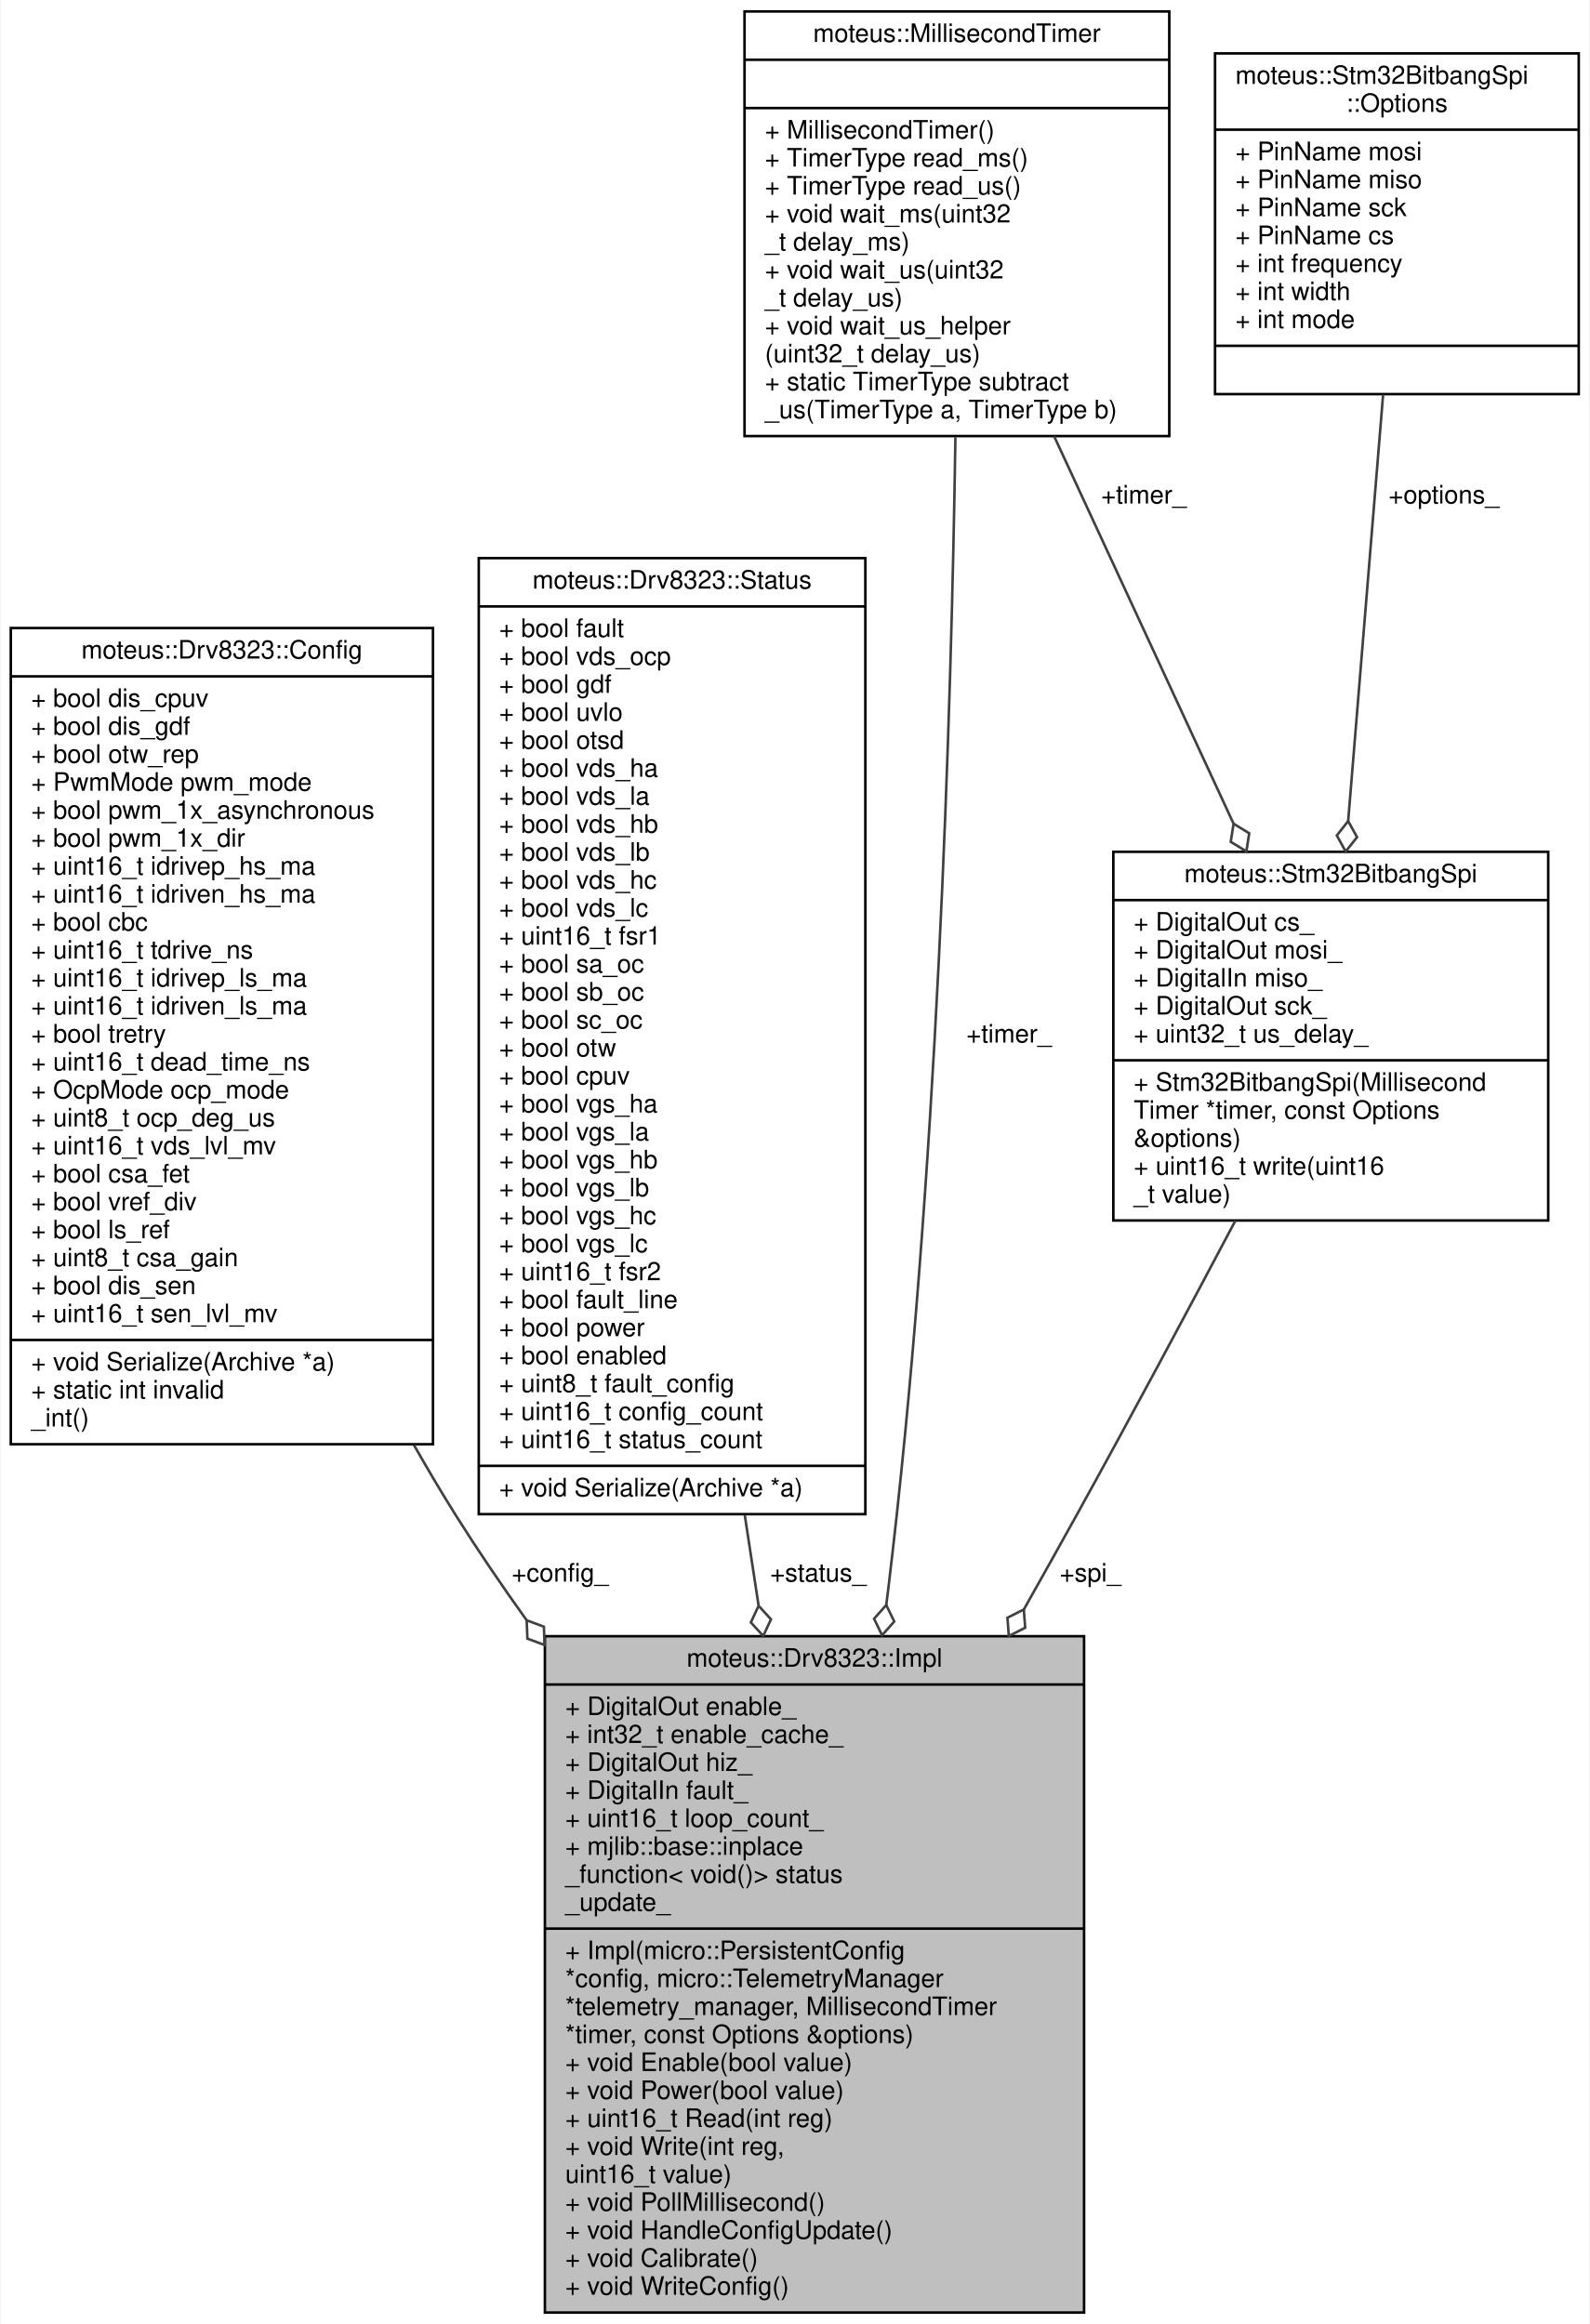
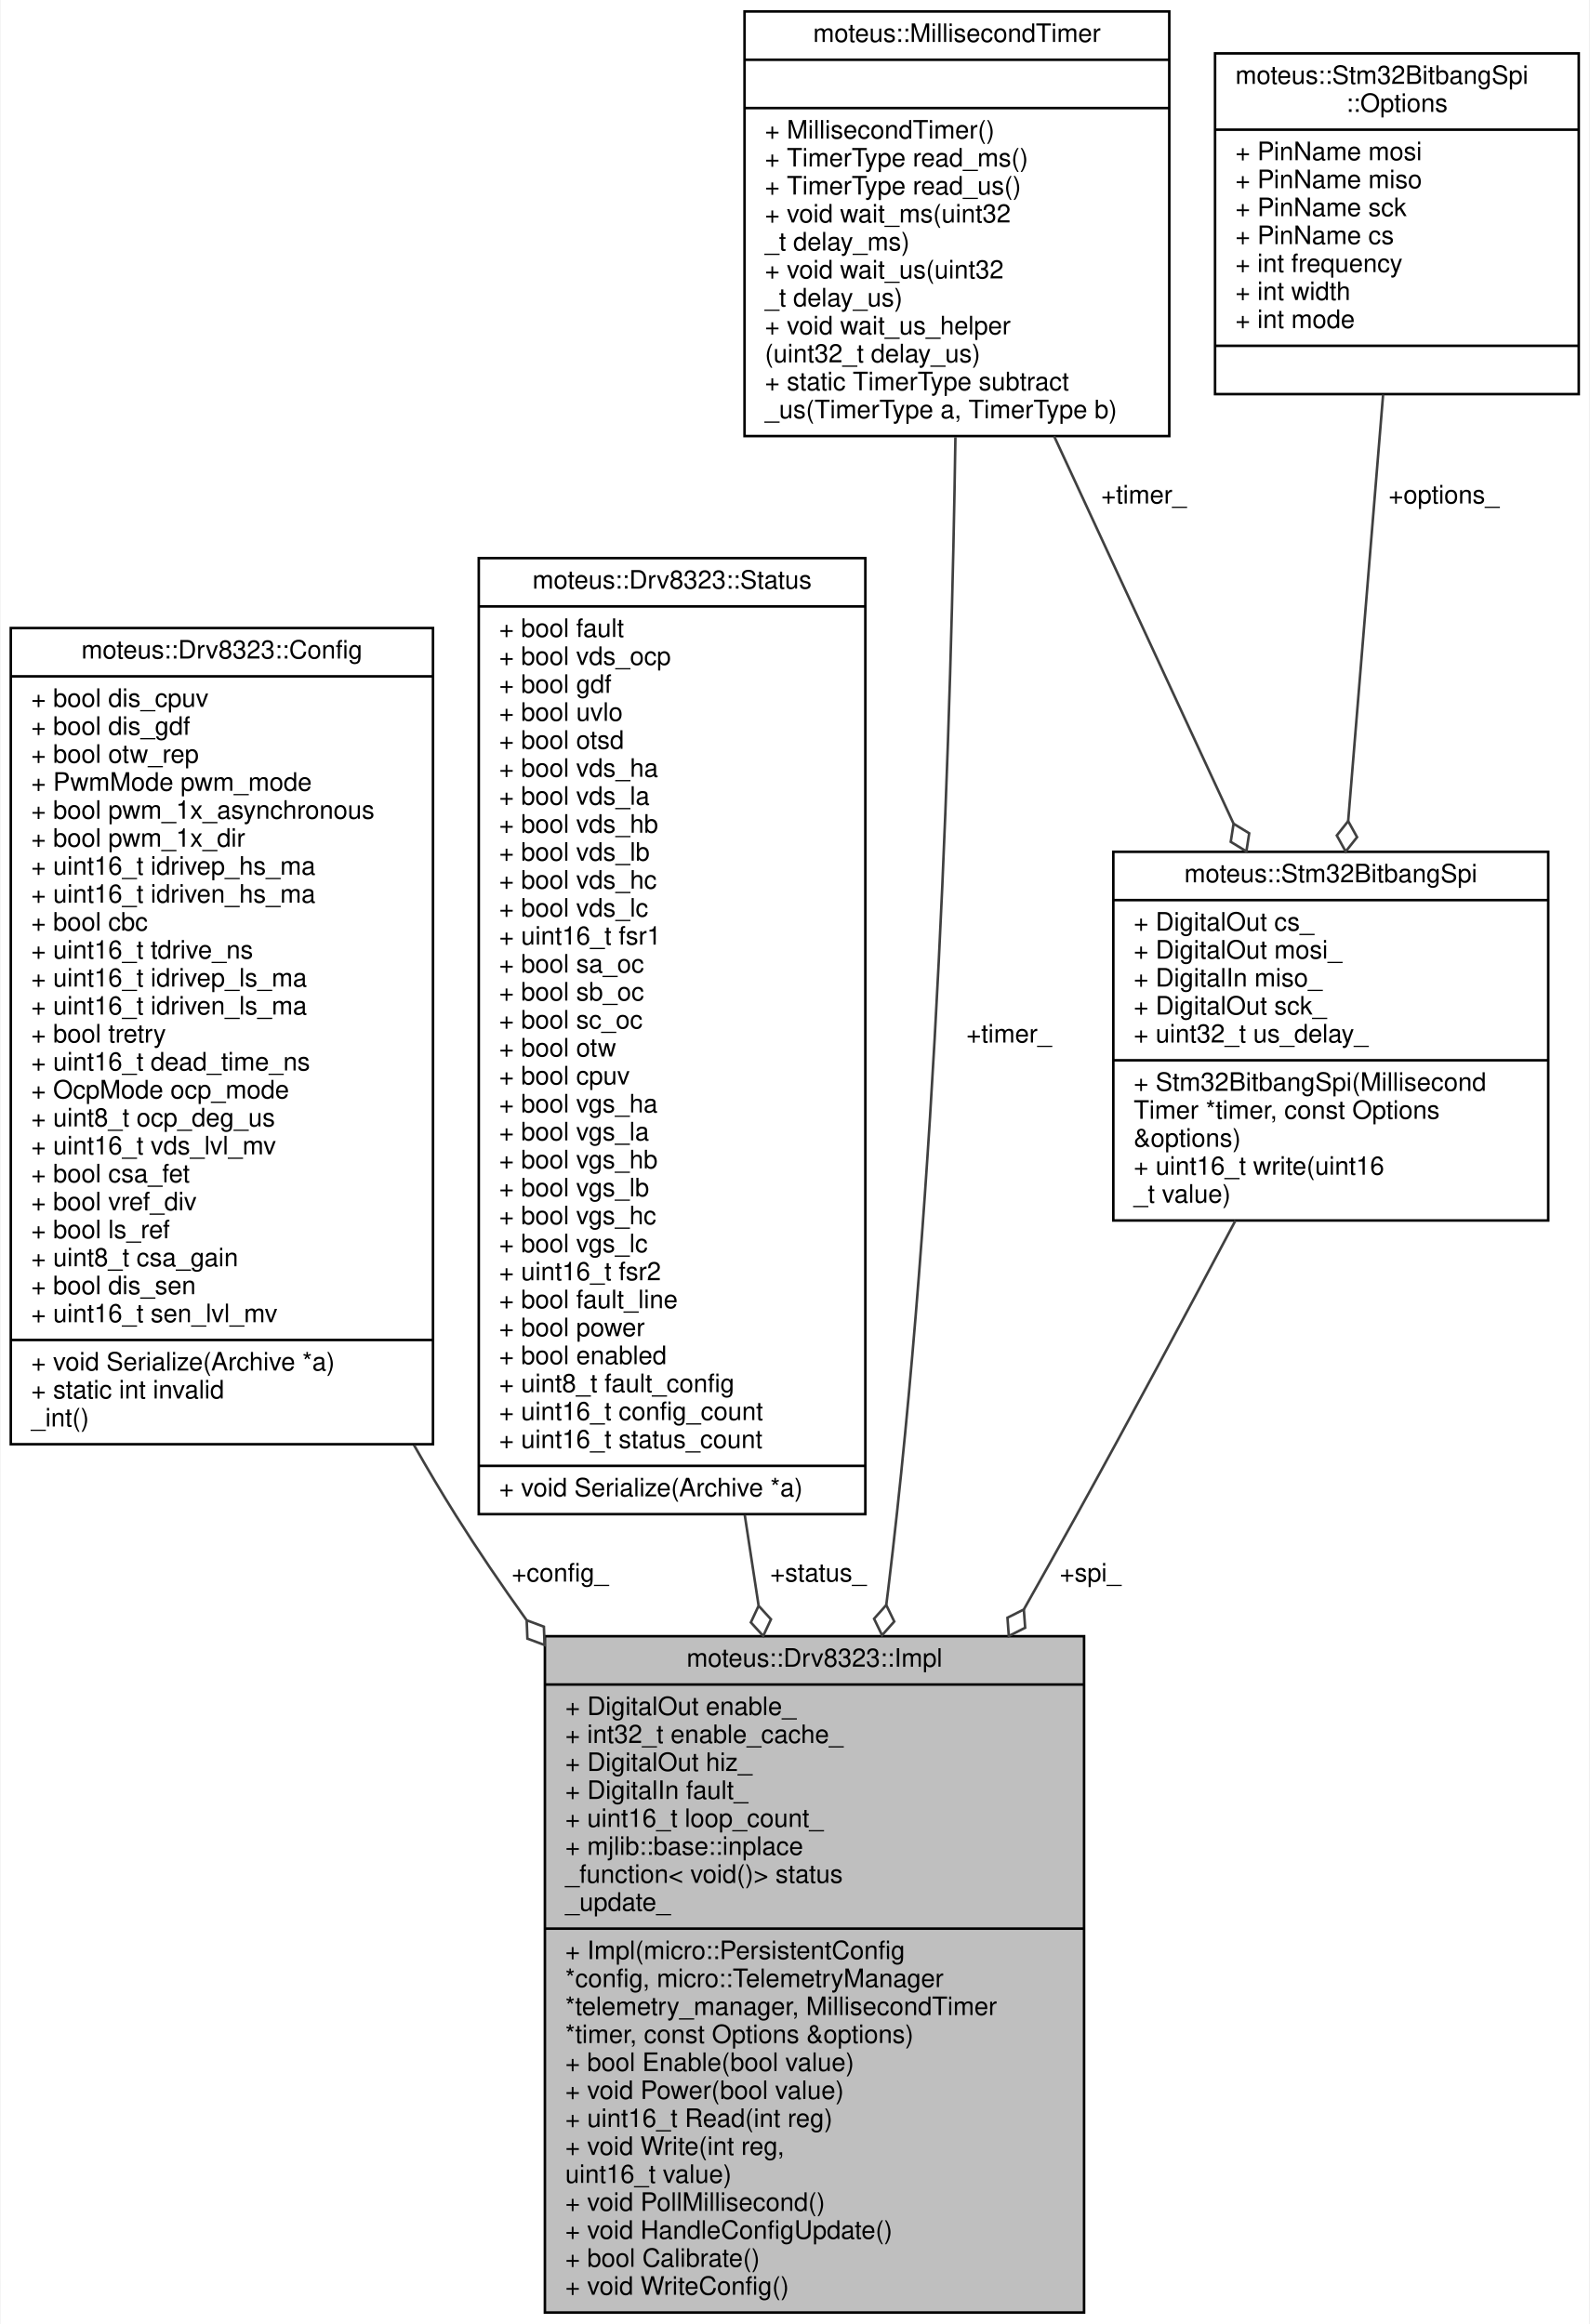
<svg xmlns="http://www.w3.org/2000/svg" xmlns:xlink="http://www.w3.org/1999/xlink" width="625pt" height="914pt" viewBox="0.00 0.00 624.50 914.00">
  <g id="graph0" class="graph" transform="scale(1 1) rotate(0) translate(4 910)">
    <polygon fill="white" stroke="transparent" points="-4,4 -4,-910 620.5,-910 620.5,4 -4,4" />
    <g id="node1" class="node">
      <g id="a_node1">
        <a xlink:title=" ">
          <polygon fill="#bfbfbf" stroke="black" points="210,-0.5 210,-266.5 422,-266.5 422,-0.5 210,-0.5" />
          <text text-anchor="middle" x="316" y="-254.5" font-family="Helvetica,sans-Serif" font-size="10.00">moteus::Drv8323::Impl</text>
          <polyline fill="none" stroke="black" points="210,-247.5 422,-247.5 " />
          <text text-anchor="start" x="218" y="-235.5" font-family="Helvetica,sans-Serif" font-size="10.00">+ DigitalOut enable_</text>
          <text text-anchor="start" x="218" y="-224.5" font-family="Helvetica,sans-Serif" font-size="10.00">+ int32_t enable_cache_</text>
          <text text-anchor="start" x="218" y="-213.5" font-family="Helvetica,sans-Serif" font-size="10.00">+ DigitalOut hiz_</text>
          <text text-anchor="start" x="218" y="-202.5" font-family="Helvetica,sans-Serif" font-size="10.00">+ DigitalIn fault_</text>
          <text text-anchor="start" x="218" y="-191.5" font-family="Helvetica,sans-Serif" font-size="10.00">+ uint16_t loop_count_</text>
          <text text-anchor="start" x="218" y="-180.5" font-family="Helvetica,sans-Serif" font-size="10.00">+ mjlib::base::inplace</text>
          <text text-anchor="start" x="218" y="-169.5" font-family="Helvetica,sans-Serif" font-size="10.00">_function&lt; void()&gt; status</text>
          <text text-anchor="start" x="218" y="-158.5" font-family="Helvetica,sans-Serif" font-size="10.00">_update_</text>
          <polyline fill="none" stroke="black" points="210,-151.5 422,-151.5 " />
          <text text-anchor="start" x="218" y="-139.5" font-family="Helvetica,sans-Serif" font-size="10.00">+ Impl(micro::PersistentConfig</text>
          <text text-anchor="start" x="218" y="-128.5" font-family="Helvetica,sans-Serif" font-size="10.00"> *config, micro::TelemetryManager</text>
          <text text-anchor="start" x="218" y="-117.5" font-family="Helvetica,sans-Serif" font-size="10.00"> *telemetry_manager, MillisecondTimer</text>
          <text text-anchor="start" x="218" y="-106.5" font-family="Helvetica,sans-Serif" font-size="10.00"> *timer, const Options &amp;options)</text>
-           <text text-anchor="start" x="218" y="-95.5" font-family="Helvetica,sans-Serif" font-size="10.00">+ void Enable(bool value)</text>
+           <text text-anchor="start" x="218" y="-95.5" font-family="Helvetica,sans-Serif" font-size="10.00">+ bool Enable(bool value)</text>
          <text text-anchor="start" x="218" y="-84.5" font-family="Helvetica,sans-Serif" font-size="10.00">+ void Power(bool value)</text>
          <text text-anchor="start" x="218" y="-73.5" font-family="Helvetica,sans-Serif" font-size="10.00">+ uint16_t Read(int reg)</text>
          <text text-anchor="start" x="218" y="-62.5" font-family="Helvetica,sans-Serif" font-size="10.00">+ void Write(int reg,</text>
          <text text-anchor="start" x="218" y="-51.5" font-family="Helvetica,sans-Serif" font-size="10.00"> uint16_t value)</text>
          <text text-anchor="start" x="218" y="-40.5" font-family="Helvetica,sans-Serif" font-size="10.00">+ void PollMillisecond()</text>
          <text text-anchor="start" x="218" y="-29.5" font-family="Helvetica,sans-Serif" font-size="10.00">+ void HandleConfigUpdate()</text>
-           <text text-anchor="start" x="218" y="-18.5" font-family="Helvetica,sans-Serif" font-size="10.00">+ void Calibrate()</text>
+           <text text-anchor="start" x="218" y="-18.5" font-family="Helvetica,sans-Serif" font-size="10.00">+ bool Calibrate()</text>
          <text text-anchor="start" x="218" y="-7.5" font-family="Helvetica,sans-Serif" font-size="10.00">+ void WriteConfig()</text>
        </a>
      </g>
    </g>
    <g id="node2" class="node">
      <g id="a_node2">
        <a xlink:href="$d2/d8d/structmoteus_1_1Drv8323_1_1Config.html" xlink:title=" ">
          <polygon fill="white" stroke="black" points="0,-342 0,-663 166,-663 166,-342 0,-342" />
          <text text-anchor="middle" x="83" y="-651" font-family="Helvetica,sans-Serif" font-size="10.00">moteus::Drv8323::Config</text>
          <polyline fill="none" stroke="black" points="0,-644 166,-644 " />
          <text text-anchor="start" x="8" y="-632" font-family="Helvetica,sans-Serif" font-size="10.00">+ bool dis_cpuv</text>
          <text text-anchor="start" x="8" y="-621" font-family="Helvetica,sans-Serif" font-size="10.00">+ bool dis_gdf</text>
          <text text-anchor="start" x="8" y="-610" font-family="Helvetica,sans-Serif" font-size="10.00">+ bool otw_rep</text>
          <text text-anchor="start" x="8" y="-599" font-family="Helvetica,sans-Serif" font-size="10.00">+ PwmMode pwm_mode</text>
          <text text-anchor="start" x="8" y="-588" font-family="Helvetica,sans-Serif" font-size="10.00">+ bool pwm_1x_asynchronous</text>
          <text text-anchor="start" x="8" y="-577" font-family="Helvetica,sans-Serif" font-size="10.00">+ bool pwm_1x_dir</text>
          <text text-anchor="start" x="8" y="-566" font-family="Helvetica,sans-Serif" font-size="10.00">+ uint16_t idrivep_hs_ma</text>
          <text text-anchor="start" x="8" y="-555" font-family="Helvetica,sans-Serif" font-size="10.00">+ uint16_t idriven_hs_ma</text>
          <text text-anchor="start" x="8" y="-544" font-family="Helvetica,sans-Serif" font-size="10.00">+ bool cbc</text>
          <text text-anchor="start" x="8" y="-533" font-family="Helvetica,sans-Serif" font-size="10.00">+ uint16_t tdrive_ns</text>
          <text text-anchor="start" x="8" y="-522" font-family="Helvetica,sans-Serif" font-size="10.00">+ uint16_t idrivep_ls_ma</text>
          <text text-anchor="start" x="8" y="-511" font-family="Helvetica,sans-Serif" font-size="10.00">+ uint16_t idriven_ls_ma</text>
          <text text-anchor="start" x="8" y="-500" font-family="Helvetica,sans-Serif" font-size="10.00">+ bool tretry</text>
          <text text-anchor="start" x="8" y="-489" font-family="Helvetica,sans-Serif" font-size="10.00">+ uint16_t dead_time_ns</text>
          <text text-anchor="start" x="8" y="-478" font-family="Helvetica,sans-Serif" font-size="10.00">+ OcpMode ocp_mode</text>
          <text text-anchor="start" x="8" y="-467" font-family="Helvetica,sans-Serif" font-size="10.00">+ uint8_t ocp_deg_us</text>
          <text text-anchor="start" x="8" y="-456" font-family="Helvetica,sans-Serif" font-size="10.00">+ uint16_t vds_lvl_mv</text>
          <text text-anchor="start" x="8" y="-445" font-family="Helvetica,sans-Serif" font-size="10.00">+ bool csa_fet</text>
          <text text-anchor="start" x="8" y="-434" font-family="Helvetica,sans-Serif" font-size="10.00">+ bool vref_div</text>
          <text text-anchor="start" x="8" y="-423" font-family="Helvetica,sans-Serif" font-size="10.00">+ bool ls_ref</text>
          <text text-anchor="start" x="8" y="-412" font-family="Helvetica,sans-Serif" font-size="10.00">+ uint8_t csa_gain</text>
          <text text-anchor="start" x="8" y="-401" font-family="Helvetica,sans-Serif" font-size="10.00">+ bool dis_sen</text>
          <text text-anchor="start" x="8" y="-390" font-family="Helvetica,sans-Serif" font-size="10.00">+ uint16_t sen_lvl_mv</text>
          <polyline fill="none" stroke="black" points="0,-383 166,-383 " />
          <text text-anchor="start" x="8" y="-371" font-family="Helvetica,sans-Serif" font-size="10.00">+ void Serialize(Archive *a)</text>
          <text text-anchor="start" x="8" y="-360" font-family="Helvetica,sans-Serif" font-size="10.00">+ static int invalid</text>
          <text text-anchor="start" x="8" y="-349" font-family="Helvetica,sans-Serif" font-size="10.00">_int()</text>
        </a>
      </g>
    </g>
    <g id="edge1" class="edge">
      <path fill="none" stroke="#404040" d="M158.53,-341.67C163.9,-332.2 169.41,-322.9 175,-314 183.57,-300.36 192.97,-286.54 202.72,-272.92" />
      <polygon fill="none" stroke="#404040" points="202.84,-272.76 203.12,-265.55 209.88,-263.04 209.6,-270.25 202.84,-272.76" />
      <text text-anchor="middle" x="216" y="-288" font-family="Helvetica,sans-Serif" font-size="10.00"> +config_</text>
    </g>
    <g id="node3" class="node">
      <g id="a_node3">
        <a xlink:href="$d1/d7b/structmoteus_1_1Drv8323_1_1Status.html" xlink:title=" ">
          <polygon fill="white" stroke="black" points="184,-314.5 184,-690.5 336,-690.5 336,-314.5 184,-314.5" />
          <text text-anchor="middle" x="260" y="-678.5" font-family="Helvetica,sans-Serif" font-size="10.00">moteus::Drv8323::Status</text>
          <polyline fill="none" stroke="black" points="184,-671.5 336,-671.5 " />
          <text text-anchor="start" x="192" y="-659.5" font-family="Helvetica,sans-Serif" font-size="10.00">+ bool fault</text>
          <text text-anchor="start" x="192" y="-648.5" font-family="Helvetica,sans-Serif" font-size="10.00">+ bool vds_ocp</text>
          <text text-anchor="start" x="192" y="-637.5" font-family="Helvetica,sans-Serif" font-size="10.00">+ bool gdf</text>
          <text text-anchor="start" x="192" y="-626.5" font-family="Helvetica,sans-Serif" font-size="10.00">+ bool uvlo</text>
          <text text-anchor="start" x="192" y="-615.5" font-family="Helvetica,sans-Serif" font-size="10.00">+ bool otsd</text>
          <text text-anchor="start" x="192" y="-604.5" font-family="Helvetica,sans-Serif" font-size="10.00">+ bool vds_ha</text>
          <text text-anchor="start" x="192" y="-593.5" font-family="Helvetica,sans-Serif" font-size="10.00">+ bool vds_la</text>
          <text text-anchor="start" x="192" y="-582.5" font-family="Helvetica,sans-Serif" font-size="10.00">+ bool vds_hb</text>
          <text text-anchor="start" x="192" y="-571.5" font-family="Helvetica,sans-Serif" font-size="10.00">+ bool vds_lb</text>
          <text text-anchor="start" x="192" y="-560.5" font-family="Helvetica,sans-Serif" font-size="10.00">+ bool vds_hc</text>
          <text text-anchor="start" x="192" y="-549.5" font-family="Helvetica,sans-Serif" font-size="10.00">+ bool vds_lc</text>
          <text text-anchor="start" x="192" y="-538.5" font-family="Helvetica,sans-Serif" font-size="10.00">+ uint16_t fsr1</text>
          <text text-anchor="start" x="192" y="-527.5" font-family="Helvetica,sans-Serif" font-size="10.00">+ bool sa_oc</text>
          <text text-anchor="start" x="192" y="-516.5" font-family="Helvetica,sans-Serif" font-size="10.00">+ bool sb_oc</text>
          <text text-anchor="start" x="192" y="-505.5" font-family="Helvetica,sans-Serif" font-size="10.00">+ bool sc_oc</text>
          <text text-anchor="start" x="192" y="-494.5" font-family="Helvetica,sans-Serif" font-size="10.00">+ bool otw</text>
          <text text-anchor="start" x="192" y="-483.5" font-family="Helvetica,sans-Serif" font-size="10.00">+ bool cpuv</text>
          <text text-anchor="start" x="192" y="-472.5" font-family="Helvetica,sans-Serif" font-size="10.00">+ bool vgs_ha</text>
          <text text-anchor="start" x="192" y="-461.5" font-family="Helvetica,sans-Serif" font-size="10.00">+ bool vgs_la</text>
          <text text-anchor="start" x="192" y="-450.5" font-family="Helvetica,sans-Serif" font-size="10.00">+ bool vgs_hb</text>
          <text text-anchor="start" x="192" y="-439.5" font-family="Helvetica,sans-Serif" font-size="10.00">+ bool vgs_lb</text>
          <text text-anchor="start" x="192" y="-428.5" font-family="Helvetica,sans-Serif" font-size="10.00">+ bool vgs_hc</text>
          <text text-anchor="start" x="192" y="-417.5" font-family="Helvetica,sans-Serif" font-size="10.00">+ bool vgs_lc</text>
          <text text-anchor="start" x="192" y="-406.5" font-family="Helvetica,sans-Serif" font-size="10.00">+ uint16_t fsr2</text>
          <text text-anchor="start" x="192" y="-395.5" font-family="Helvetica,sans-Serif" font-size="10.00">+ bool fault_line</text>
          <text text-anchor="start" x="192" y="-384.5" font-family="Helvetica,sans-Serif" font-size="10.00">+ bool power</text>
          <text text-anchor="start" x="192" y="-373.5" font-family="Helvetica,sans-Serif" font-size="10.00">+ bool enabled</text>
          <text text-anchor="start" x="192" y="-362.5" font-family="Helvetica,sans-Serif" font-size="10.00">+ uint8_t fault_config</text>
          <text text-anchor="start" x="192" y="-351.5" font-family="Helvetica,sans-Serif" font-size="10.00">+ uint16_t config_count</text>
          <text text-anchor="start" x="192" y="-340.5" font-family="Helvetica,sans-Serif" font-size="10.00">+ uint16_t status_count</text>
          <polyline fill="none" stroke="black" points="184,-333.5 336,-333.5 " />
          <text text-anchor="start" x="192" y="-321.5" font-family="Helvetica,sans-Serif" font-size="10.00">+ void Serialize(Archive *a)</text>
        </a>
      </g>
    </g>
    <g id="edge2" class="edge">
      <path fill="none" stroke="#404040" d="M288.57,-314.24C290.4,-302.3 292.21,-290.39 294,-278.7" />
      <polygon fill="none" stroke="#404040" points="294.03,-278.47 290.98,-271.93 295.84,-266.6 298.89,-273.14 294.03,-278.47" />
      <text text-anchor="middle" x="317.5" y="-288" font-family="Helvetica,sans-Serif" font-size="10.00"> +status_</text>
    </g>
    <g id="node4" class="node">
      <g id="a_node4">
        <a xlink:href="$d4/d16/classmoteus_1_1MillisecondTimer.html" xlink:title=" ">
          <polygon fill="white" stroke="black" points="288.5,-738.5 288.5,-905.5 455.5,-905.5 455.5,-738.5 288.5,-738.5" />
          <text text-anchor="middle" x="372" y="-893.5" font-family="Helvetica,sans-Serif" font-size="10.00">moteus::MillisecondTimer</text>
          <polyline fill="none" stroke="black" points="288.5,-886.5 455.5,-886.5 " />
          <text text-anchor="middle" x="372" y="-874.5" font-family="Helvetica,sans-Serif" font-size="10.00"> </text>
          <polyline fill="none" stroke="black" points="288.5,-867.5 455.5,-867.5 " />
          <text text-anchor="start" x="296.5" y="-855.5" font-family="Helvetica,sans-Serif" font-size="10.00">+ MillisecondTimer()</text>
          <text text-anchor="start" x="296.5" y="-844.5" font-family="Helvetica,sans-Serif" font-size="10.00">+ TimerType read_ms()</text>
          <text text-anchor="start" x="296.5" y="-833.5" font-family="Helvetica,sans-Serif" font-size="10.00">+ TimerType read_us()</text>
          <text text-anchor="start" x="296.5" y="-822.5" font-family="Helvetica,sans-Serif" font-size="10.00">+ void wait_ms(uint32</text>
          <text text-anchor="start" x="296.5" y="-811.5" font-family="Helvetica,sans-Serif" font-size="10.00">_t delay_ms)</text>
          <text text-anchor="start" x="296.5" y="-800.5" font-family="Helvetica,sans-Serif" font-size="10.00">+ void wait_us(uint32</text>
          <text text-anchor="start" x="296.5" y="-789.5" font-family="Helvetica,sans-Serif" font-size="10.00">_t delay_us)</text>
          <text text-anchor="start" x="296.5" y="-778.5" font-family="Helvetica,sans-Serif" font-size="10.00">+ void wait_us_helper</text>
          <text text-anchor="start" x="296.5" y="-767.5" font-family="Helvetica,sans-Serif" font-size="10.00">(uint32_t delay_us)</text>
          <text text-anchor="start" x="296.5" y="-756.5" font-family="Helvetica,sans-Serif" font-size="10.00">+ static TimerType subtract</text>
          <text text-anchor="start" x="296.5" y="-745.5" font-family="Helvetica,sans-Serif" font-size="10.00">_us(TimerType a, TimerType b)</text>
        </a>
      </g>
    </g>
    <g id="edge3" class="edge">
      <path fill="none" stroke="#404040" d="M371.41,-738.05C369.85,-632.46 364.3,-444.56 345,-285 344.75,-282.96 344.49,-280.9 344.23,-278.83" />
      <polygon fill="none" stroke="#404040" points="344.22,-278.77 339.43,-273.37 342.57,-266.88 347.36,-272.28 344.22,-278.77" />
      <text text-anchor="middle" x="392.5" y="-500" font-family="Helvetica,sans-Serif" font-size="10.00"> +timer_</text>
    </g>
    <g id="node5" class="node">
      <g id="a_node5">
        <a xlink:href="$d3/d6b/classmoteus_1_1Stm32BitbangSpi.html" xlink:title=" ">
          <polygon fill="white" stroke="black" points="433.5,-430 433.5,-575 604.5,-575 604.5,-430 433.5,-430" />
          <text text-anchor="middle" x="519" y="-563" font-family="Helvetica,sans-Serif" font-size="10.00">moteus::Stm32BitbangSpi</text>
          <polyline fill="none" stroke="black" points="433.5,-556 604.5,-556 " />
          <text text-anchor="start" x="441.5" y="-544" font-family="Helvetica,sans-Serif" font-size="10.00">+ DigitalOut cs_</text>
          <text text-anchor="start" x="441.5" y="-533" font-family="Helvetica,sans-Serif" font-size="10.00">+ DigitalOut mosi_</text>
          <text text-anchor="start" x="441.5" y="-522" font-family="Helvetica,sans-Serif" font-size="10.00">+ DigitalIn miso_</text>
          <text text-anchor="start" x="441.5" y="-511" font-family="Helvetica,sans-Serif" font-size="10.00">+ DigitalOut sck_</text>
          <text text-anchor="start" x="441.5" y="-500" font-family="Helvetica,sans-Serif" font-size="10.00">+ uint32_t us_delay_</text>
          <polyline fill="none" stroke="black" points="433.5,-493 604.5,-493 " />
          <text text-anchor="start" x="441.5" y="-481" font-family="Helvetica,sans-Serif" font-size="10.00">+ Stm32BitbangSpi(Millisecond</text>
          <text text-anchor="start" x="441.5" y="-470" font-family="Helvetica,sans-Serif" font-size="10.00">Timer *timer, const Options</text>
          <text text-anchor="start" x="441.5" y="-459" font-family="Helvetica,sans-Serif" font-size="10.00"> &amp;options)</text>
          <text text-anchor="start" x="441.5" y="-448" font-family="Helvetica,sans-Serif" font-size="10.00">+ uint16_t write(uint16</text>
          <text text-anchor="start" x="441.5" y="-437" font-family="Helvetica,sans-Serif" font-size="10.00">_t value)</text>
        </a>
      </g>
    </g>
    <g id="edge5" class="edge">
      <path fill="none" stroke="#404040" d="M410.24,-738.41C431.94,-691.55 459.01,-633.08 480.71,-586.2" />
      <polygon fill="none" stroke="#404040" points="480.78,-586.05 479.67,-578.92 485.82,-575.16 486.93,-582.28 480.78,-586.05" />
      <text text-anchor="middle" x="445.5" y="-712" font-family="Helvetica,sans-Serif" font-size="10.00"> +timer_</text>
    </g>
    <g id="edge4" class="edge">
      <path fill="none" stroke="#404040" d="M481.53,-429.99C462.97,-394.9 440.08,-352.09 419,-314 412.34,-301.97 405.37,-289.52 398.33,-277.05" />
      <polygon fill="none" stroke="#404040" points="398.31,-277.02 391.88,-273.77 392.4,-266.57 398.84,-269.83 398.31,-277.02" />
      <text text-anchor="middle" x="424.5" y="-288" font-family="Helvetica,sans-Serif" font-size="10.00"> +spi_</text>
    </g>
    <g id="node6" class="node">
      <g id="a_node6">
        <a xlink:href="$d1/ddc/structmoteus_1_1Stm32BitbangSpi_1_1Options.html" xlink:title=" ">
          <polygon fill="white" stroke="black" points="473.5,-755 473.5,-889 616.5,-889 616.5,-755 473.5,-755" />
          <text text-anchor="start" x="481.5" y="-877" font-family="Helvetica,sans-Serif" font-size="10.00">moteus::Stm32BitbangSpi</text>
          <text text-anchor="middle" x="545" y="-866" font-family="Helvetica,sans-Serif" font-size="10.00">::Options</text>
          <polyline fill="none" stroke="black" points="473.5,-859 616.5,-859 " />
          <text text-anchor="start" x="481.5" y="-847" font-family="Helvetica,sans-Serif" font-size="10.00">+ PinName mosi</text>
          <text text-anchor="start" x="481.5" y="-836" font-family="Helvetica,sans-Serif" font-size="10.00">+ PinName miso</text>
          <text text-anchor="start" x="481.5" y="-825" font-family="Helvetica,sans-Serif" font-size="10.00">+ PinName sck</text>
          <text text-anchor="start" x="481.5" y="-814" font-family="Helvetica,sans-Serif" font-size="10.00">+ PinName cs</text>
          <text text-anchor="start" x="481.5" y="-803" font-family="Helvetica,sans-Serif" font-size="10.00">+ int frequency</text>
          <text text-anchor="start" x="481.5" y="-792" font-family="Helvetica,sans-Serif" font-size="10.00">+ int width</text>
          <text text-anchor="start" x="481.5" y="-781" font-family="Helvetica,sans-Serif" font-size="10.00">+ int mode</text>
          <polyline fill="none" stroke="black" points="473.5,-774 616.5,-774 " />
          <text text-anchor="middle" x="545" y="-762" font-family="Helvetica,sans-Serif" font-size="10.00"> </text>
        </a>
      </g>
    </g>
    <g id="edge6" class="edge">
      <path fill="none" stroke="#404040" d="M539.58,-754.83C535.59,-706.1 530.14,-639.49 525.84,-587.08" />
      <polygon fill="none" stroke="#404040" points="525.84,-587.07 521.37,-581.42 524.86,-575.11 529.34,-580.76 525.84,-587.07" />
      <text text-anchor="middle" x="563.5" y="-712" font-family="Helvetica,sans-Serif" font-size="10.00"> +options_</text>
    </g>
  </g>
</svg>
